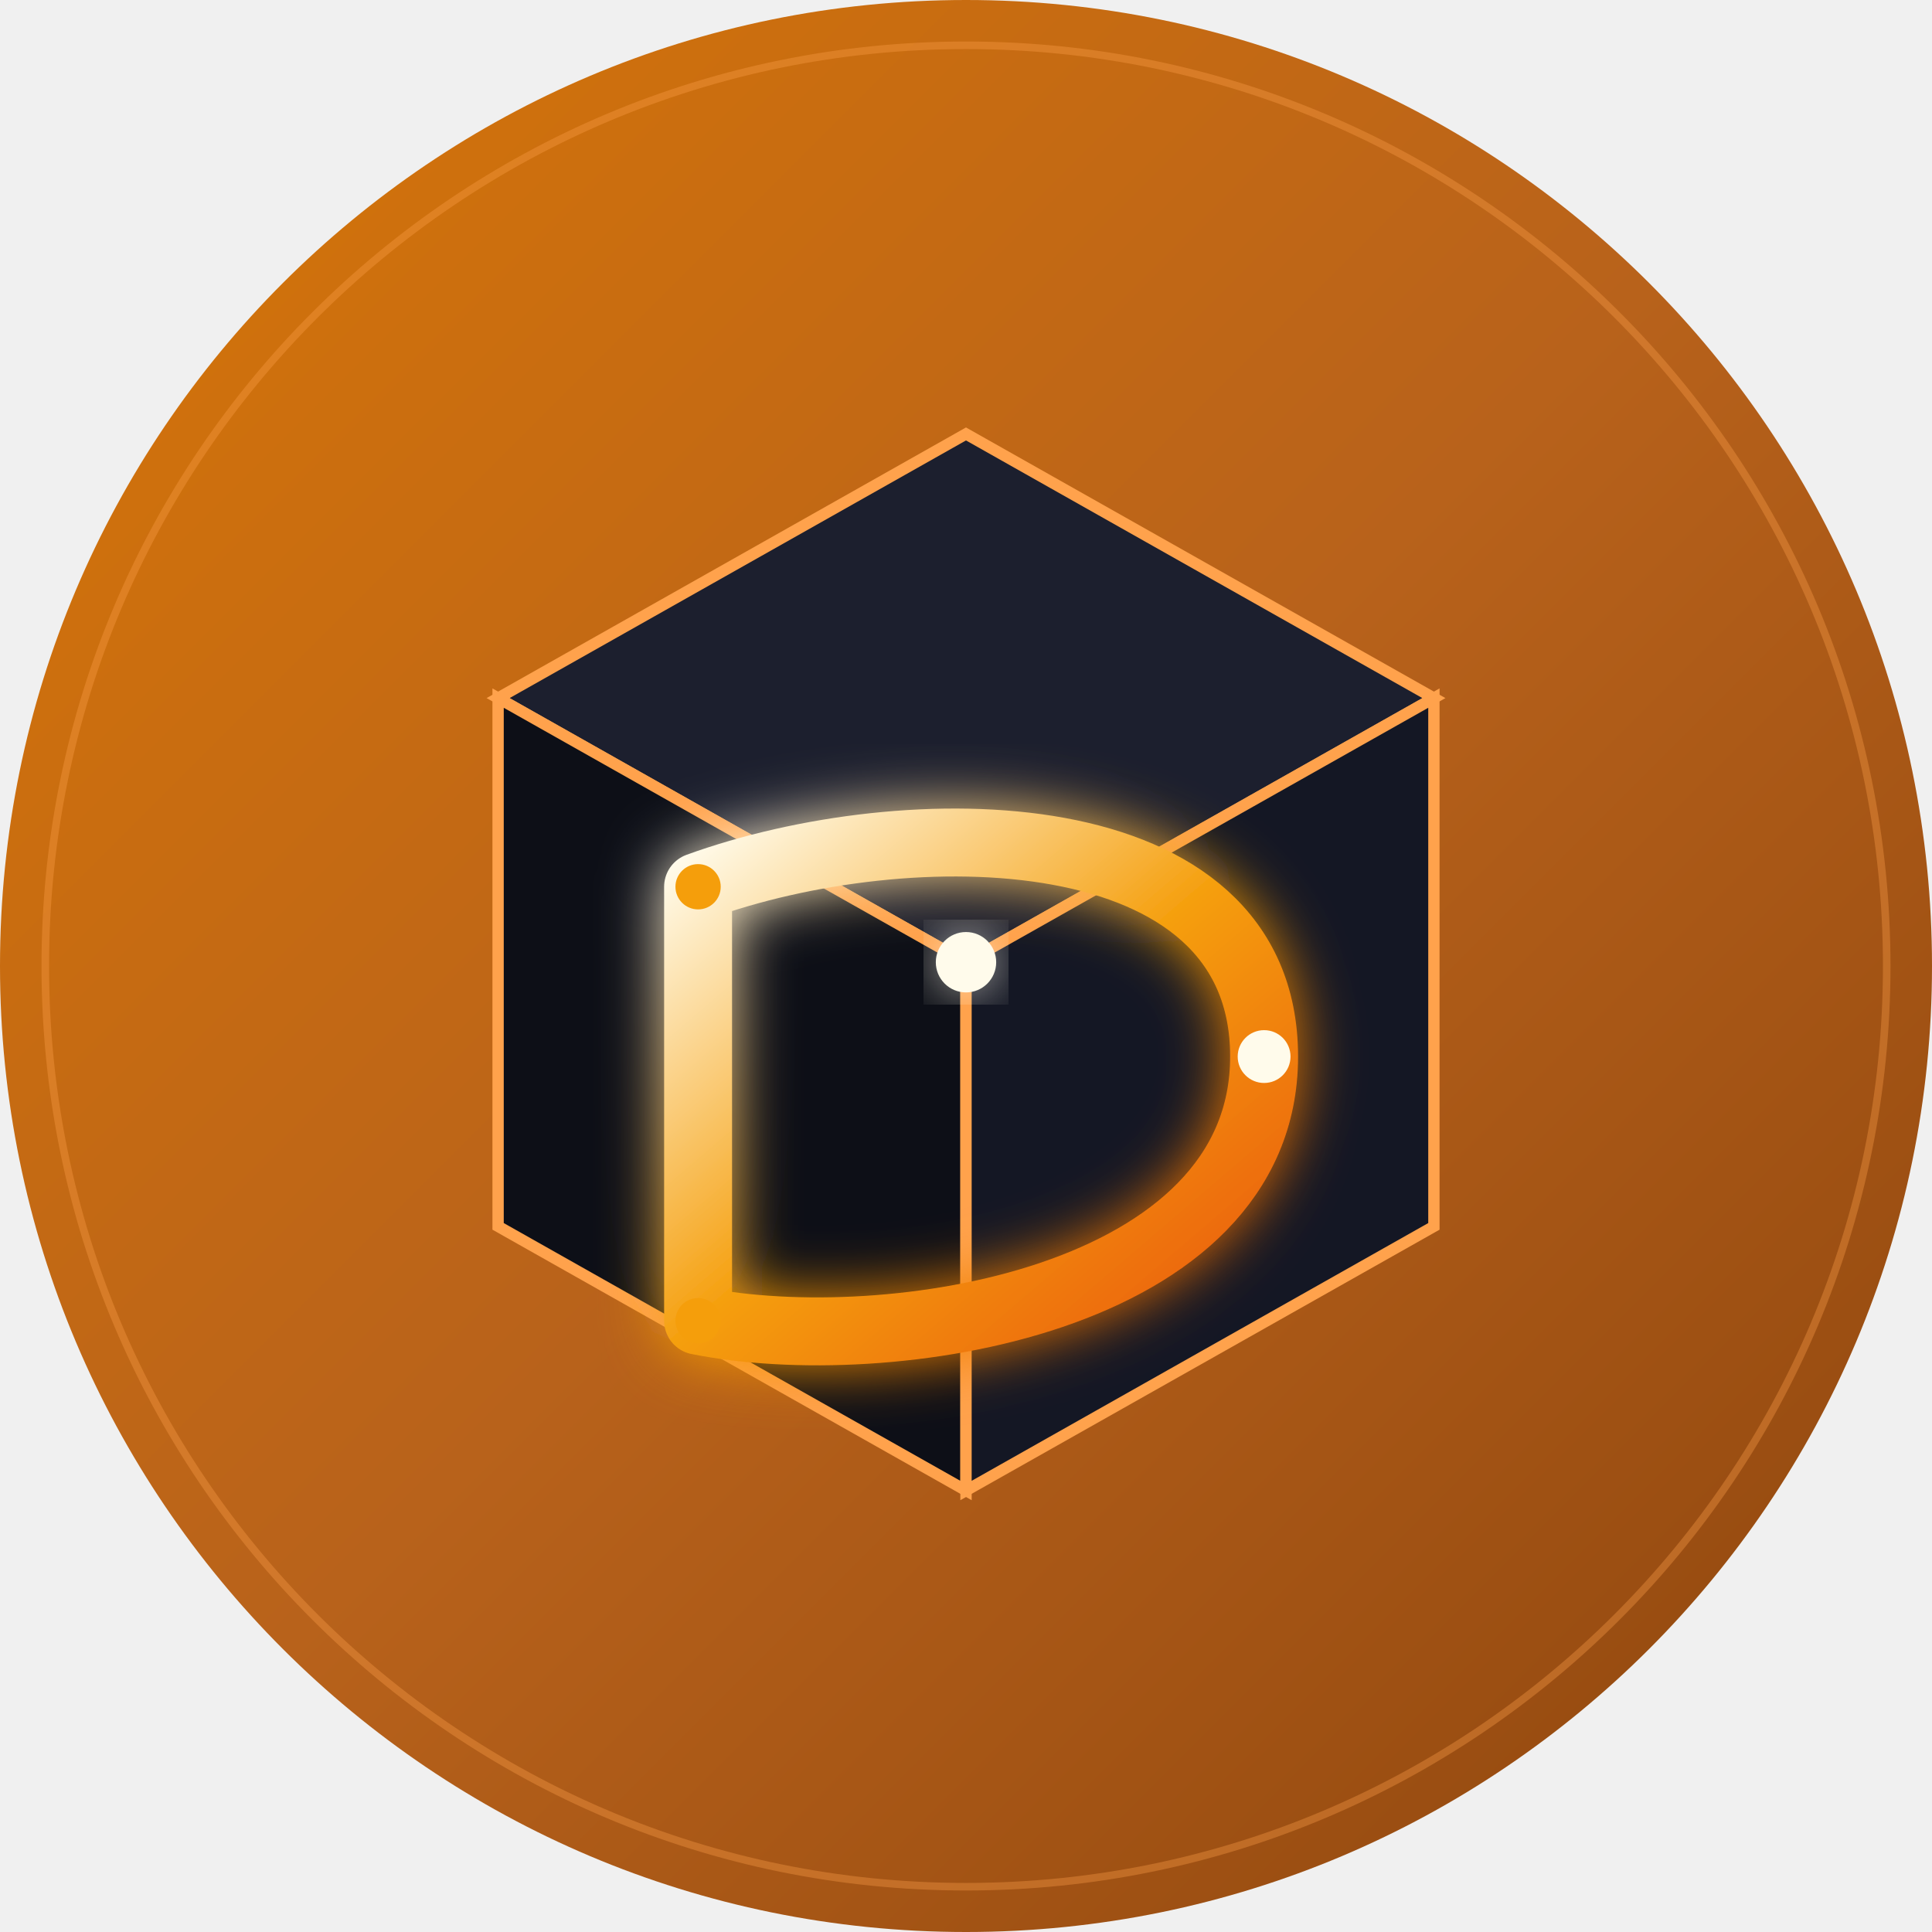
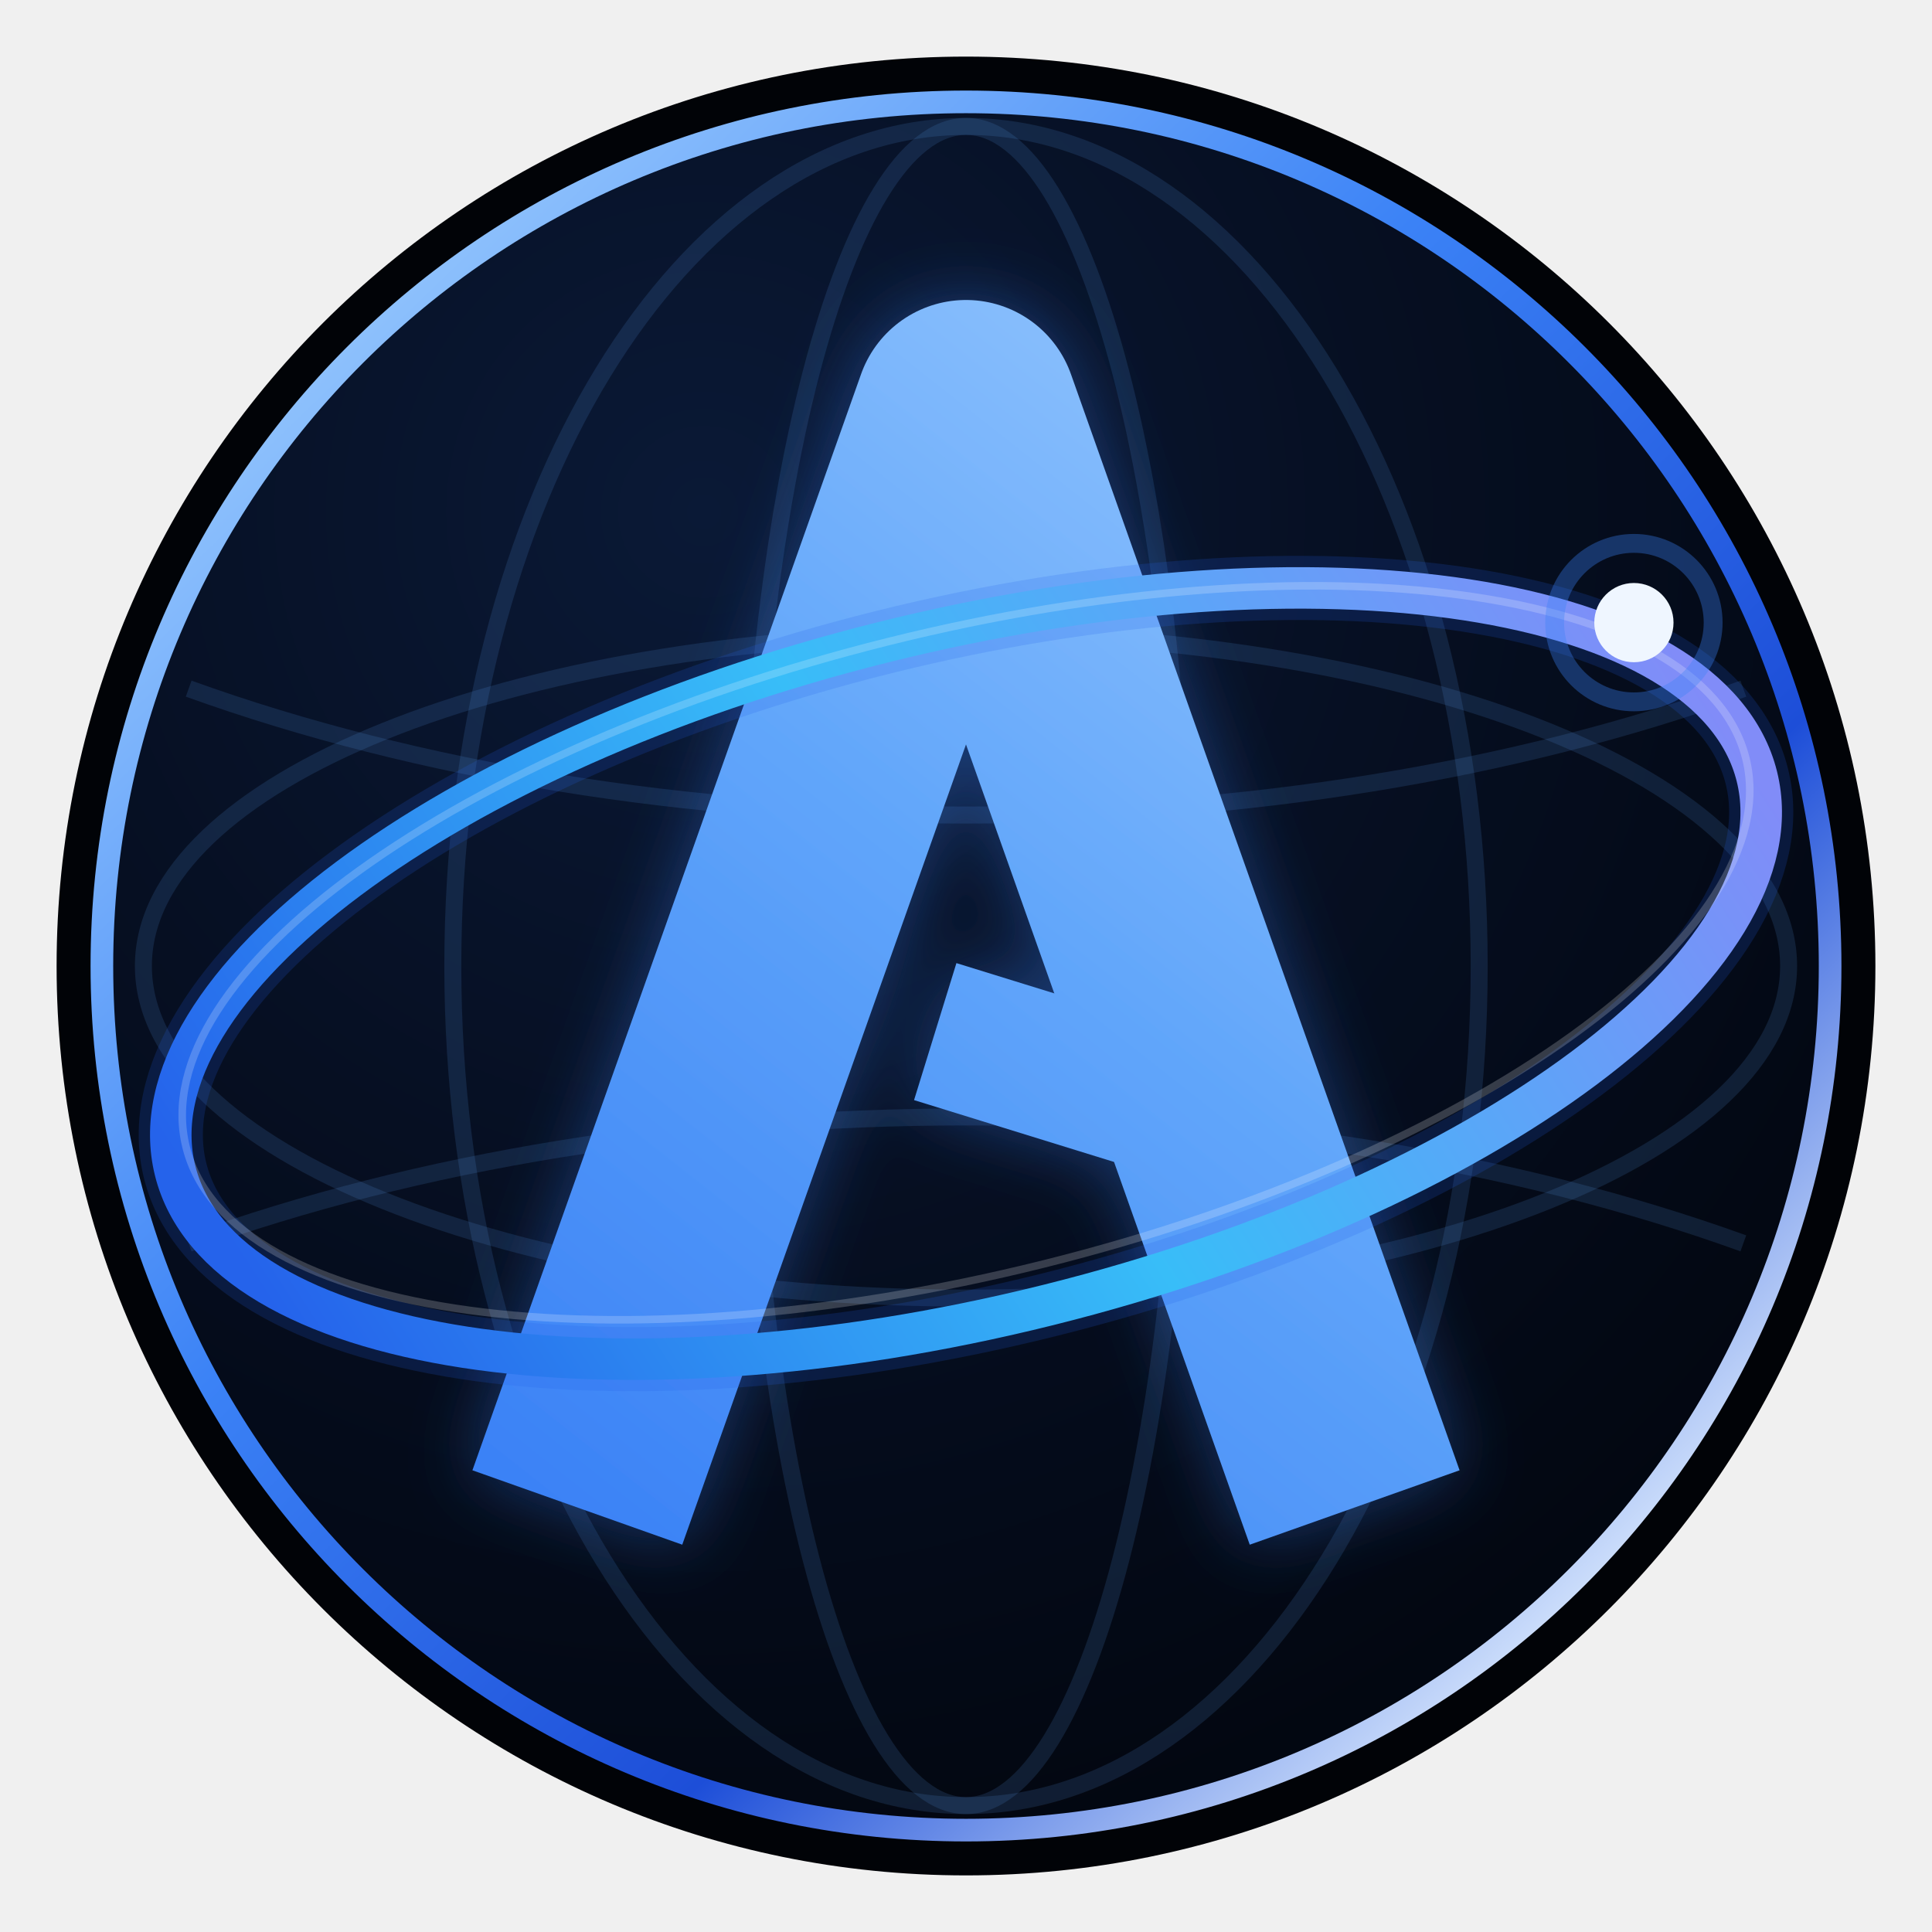
- <svg xmlns="http://www.w3.org/2000/svg" viewBox="0 0 1024 1024" width="1024" height="1024" role="img" aria-label="DataSist Logo">
+ <svg xmlns="http://www.w3.org/2000/svg" viewBox="0 0 1024 1024" role="img" aria-label="Datasist">
  <defs>
-     <linearGradient id="ds-bg" x1="0%" y1="0%" x2="100%" y2="100%">
-       <stop offset="0%" stop-color="#D97706" />
-       <stop offset="50%" stop-color="#B8621B" />
-       <stop offset="100%" stop-color="#8C440D" />
+     <radialGradient id="field_datasist" cx="35%" cy="24%" r="82%">
+       <stop offset="0" stop-color="#0a1936" />
+       <stop offset=".48" stop-color="#060f22" />
+       <stop offset="1" stop-color="#02060f" />
+     </radialGradient>
+     <linearGradient id="mark_datasist" x1="270" y1="780" x2="730" y2="196" gradientUnits="userSpaceOnUse">
+       <stop stop-color="#3b82f6" />
+       <stop offset=".52" stop-color="#60a5fa" />
+       <stop offset="1" stop-color="#93c5fd" />
    </linearGradient>
-     <linearGradient id="ds-track" x1="0%" y1="0%" x2="100%" y2="100%">
-       <stop offset="0%" stop-color="#FFFBEB" />
-       <stop offset="50%" stop-color="#F59E0B" />
-       <stop offset="100%" stop-color="#EA580C" />
+     <linearGradient id="orbit_datasist" x1="130" y1="650" x2="900" y2="386" gradientUnits="userSpaceOnUse">
+       <stop stop-color="#2563eb" />
+       <stop offset=".5" stop-color="#38bdf8" />
+       <stop offset="1" stop-color="#818cf8" />
    </linearGradient>
-     <filter id="ds-glow" x="-20%" y="-20%" width="140%" height="140%">
-       <feGaussianBlur stdDeviation="16" result="blur" />
-       <feComposite in="SourceGraphic" in2="blur" operator="over" />
+     <linearGradient id="rim_datasist" x1="170" y1="160" x2="850" y2="864" gradientUnits="userSpaceOnUse">
+       <stop stop-color="#93c5fd" />
+       <stop offset=".38" stop-color="#3b82f6" />
+       <stop offset=".72" stop-color="#1d4ed8" />
+       <stop offset="1" stop-color="#dbeafe" />
+     </linearGradient>
+     <filter id="markGlow_datasist" x="-30%" y="-30%" width="160%" height="160%">
+       <feGaussianBlur stdDeviation="18" result="blur" />
+       <feFlood flood-color="#3b82f6" flood-opacity=".38" />
+       <feComposite in2="blur" operator="in" />
+       <feMerge>
+         <feMergeNode />
+         <feMergeNode in="SourceGraphic" />
+       </feMerge>
    </filter>
+     <clipPath id="badge_datasist">
+       <circle cx="512" cy="512" r="480" />
+     </clipPath>
  </defs>
-   <circle cx="512" cy="512" r="512" fill="url(#ds-bg)" />
-   <circle cx="512" cy="512" r="488" fill="none" stroke="#FFA24C" stroke-width="4" stroke-opacity="0.35" />
-   <polygon points="512,230 760,370 512,510 264,370" fill="#1C1F2E" stroke="#FFA24C" stroke-width="6" />
-   <polygon points="264,370 512,510 512,790 264,650" fill="#0D0F17" stroke="#FFA24C" stroke-width="6" />
-   <polygon points="512,510 760,370 760,650 512,790" fill="#141724" stroke="#FFA24C" stroke-width="6" />
-   <path d="M 370 470 L 370 700            C 470 720, 670 690, 670 560            C 670 430, 480 430, 370 470 Z" fill="none" stroke="url(#ds-track)" stroke-width="36" stroke-linejoin="round" stroke-linecap="round" filter="url(#ds-glow)" />
-   <circle cx="512" cy="510" r="16" fill="#FFFBEB" filter="url(#ds-glow)" />
-   <circle cx="370" cy="470" r="12" fill="#F59E0B" />
-   <circle cx="370" cy="700" r="12" fill="#F59E0B" />
-   <circle cx="670" cy="560" r="14" fill="#FFFBEB" />
+   <circle cx="512" cy="512" r="472" fill="#030814" stroke="#010307" stroke-width="20" />
+   <circle cx="512" cy="512" r="458" fill="url(#field_datasist)" stroke="url(#rim_datasist)" stroke-width="12" />
+   <g clip-path="url(#badge_datasist)">
+     <g fill="none" stroke="#60a5fa" stroke-opacity=".14" stroke-width="9">
+       <ellipse cx="512" cy="512" rx="272" ry="445" />
+       <ellipse cx="512" cy="512" rx="116" ry="445" />
+       <ellipse cx="512" cy="512" rx="436" ry="176" />
+       <path d="M100 365c122 44 265 67 412 67s290-23 412-67M100 659c122-44 265-67 412-67s290 23 412 67" />
+     </g>
+     <g filter="url(#markGlow_datasist)" fill="none" stroke="url(#mark_datasist)" stroke-linejoin="round">
+       <path d="M306 799 512 218 718 799" stroke-width="118" />
+       <path d="m532 558 97 30" stroke-width="76" stroke-linecap="square" />
+     </g>
+     <ellipse cx="512" cy="516" rx="432" ry="181" fill="none" stroke="#2563eb" stroke-opacity=".18" stroke-width="34" transform="rotate(-14 512 516)" />
+     <ellipse cx="512" cy="516" rx="432" ry="181" fill="none" stroke="url(#orbit_datasist)" stroke-width="22" transform="rotate(-14 512 516)" />
+     <ellipse cx="512" cy="505" rx="426" ry="170" fill="none" stroke="#fff" stroke-opacity=".2" stroke-width="4" transform="rotate(-14 512 505)" />
+     <circle cx="866" cy="330" r="21" fill="#eff6ff" />
+     <circle cx="866" cy="330" r="42" fill="none" stroke="#3b82f6" stroke-opacity=".35" stroke-width="10" />
+   </g>
</svg>
